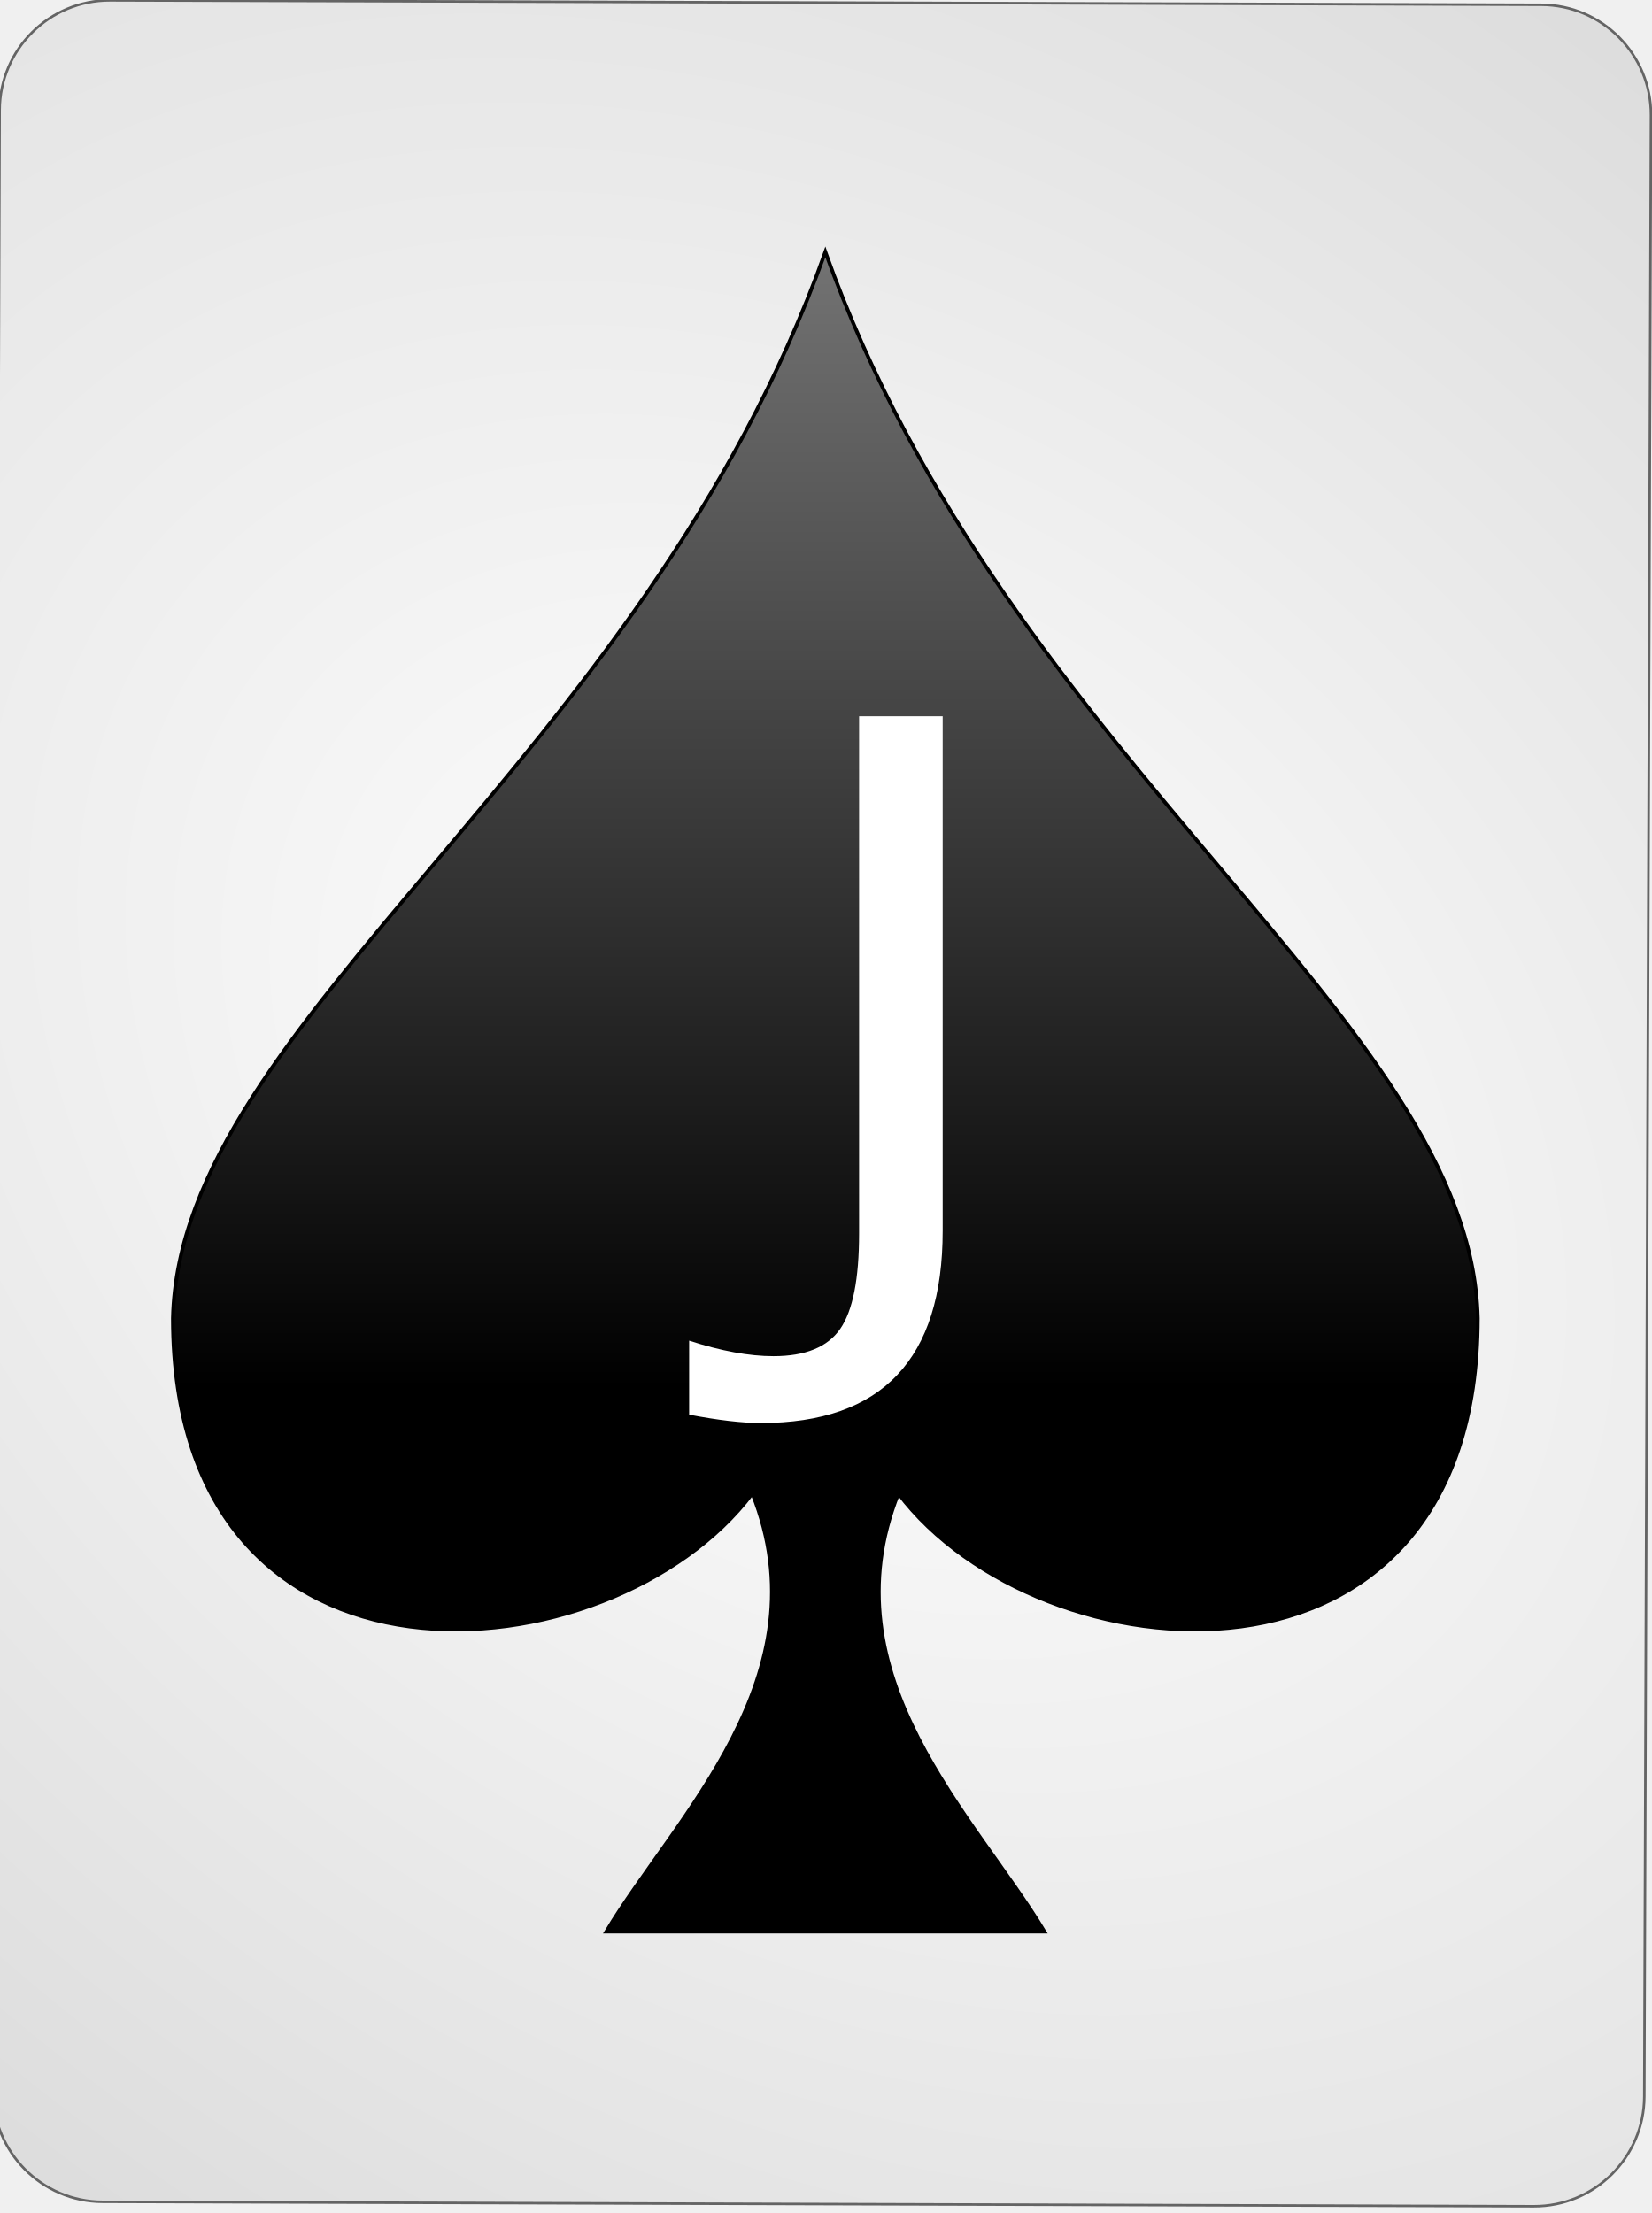
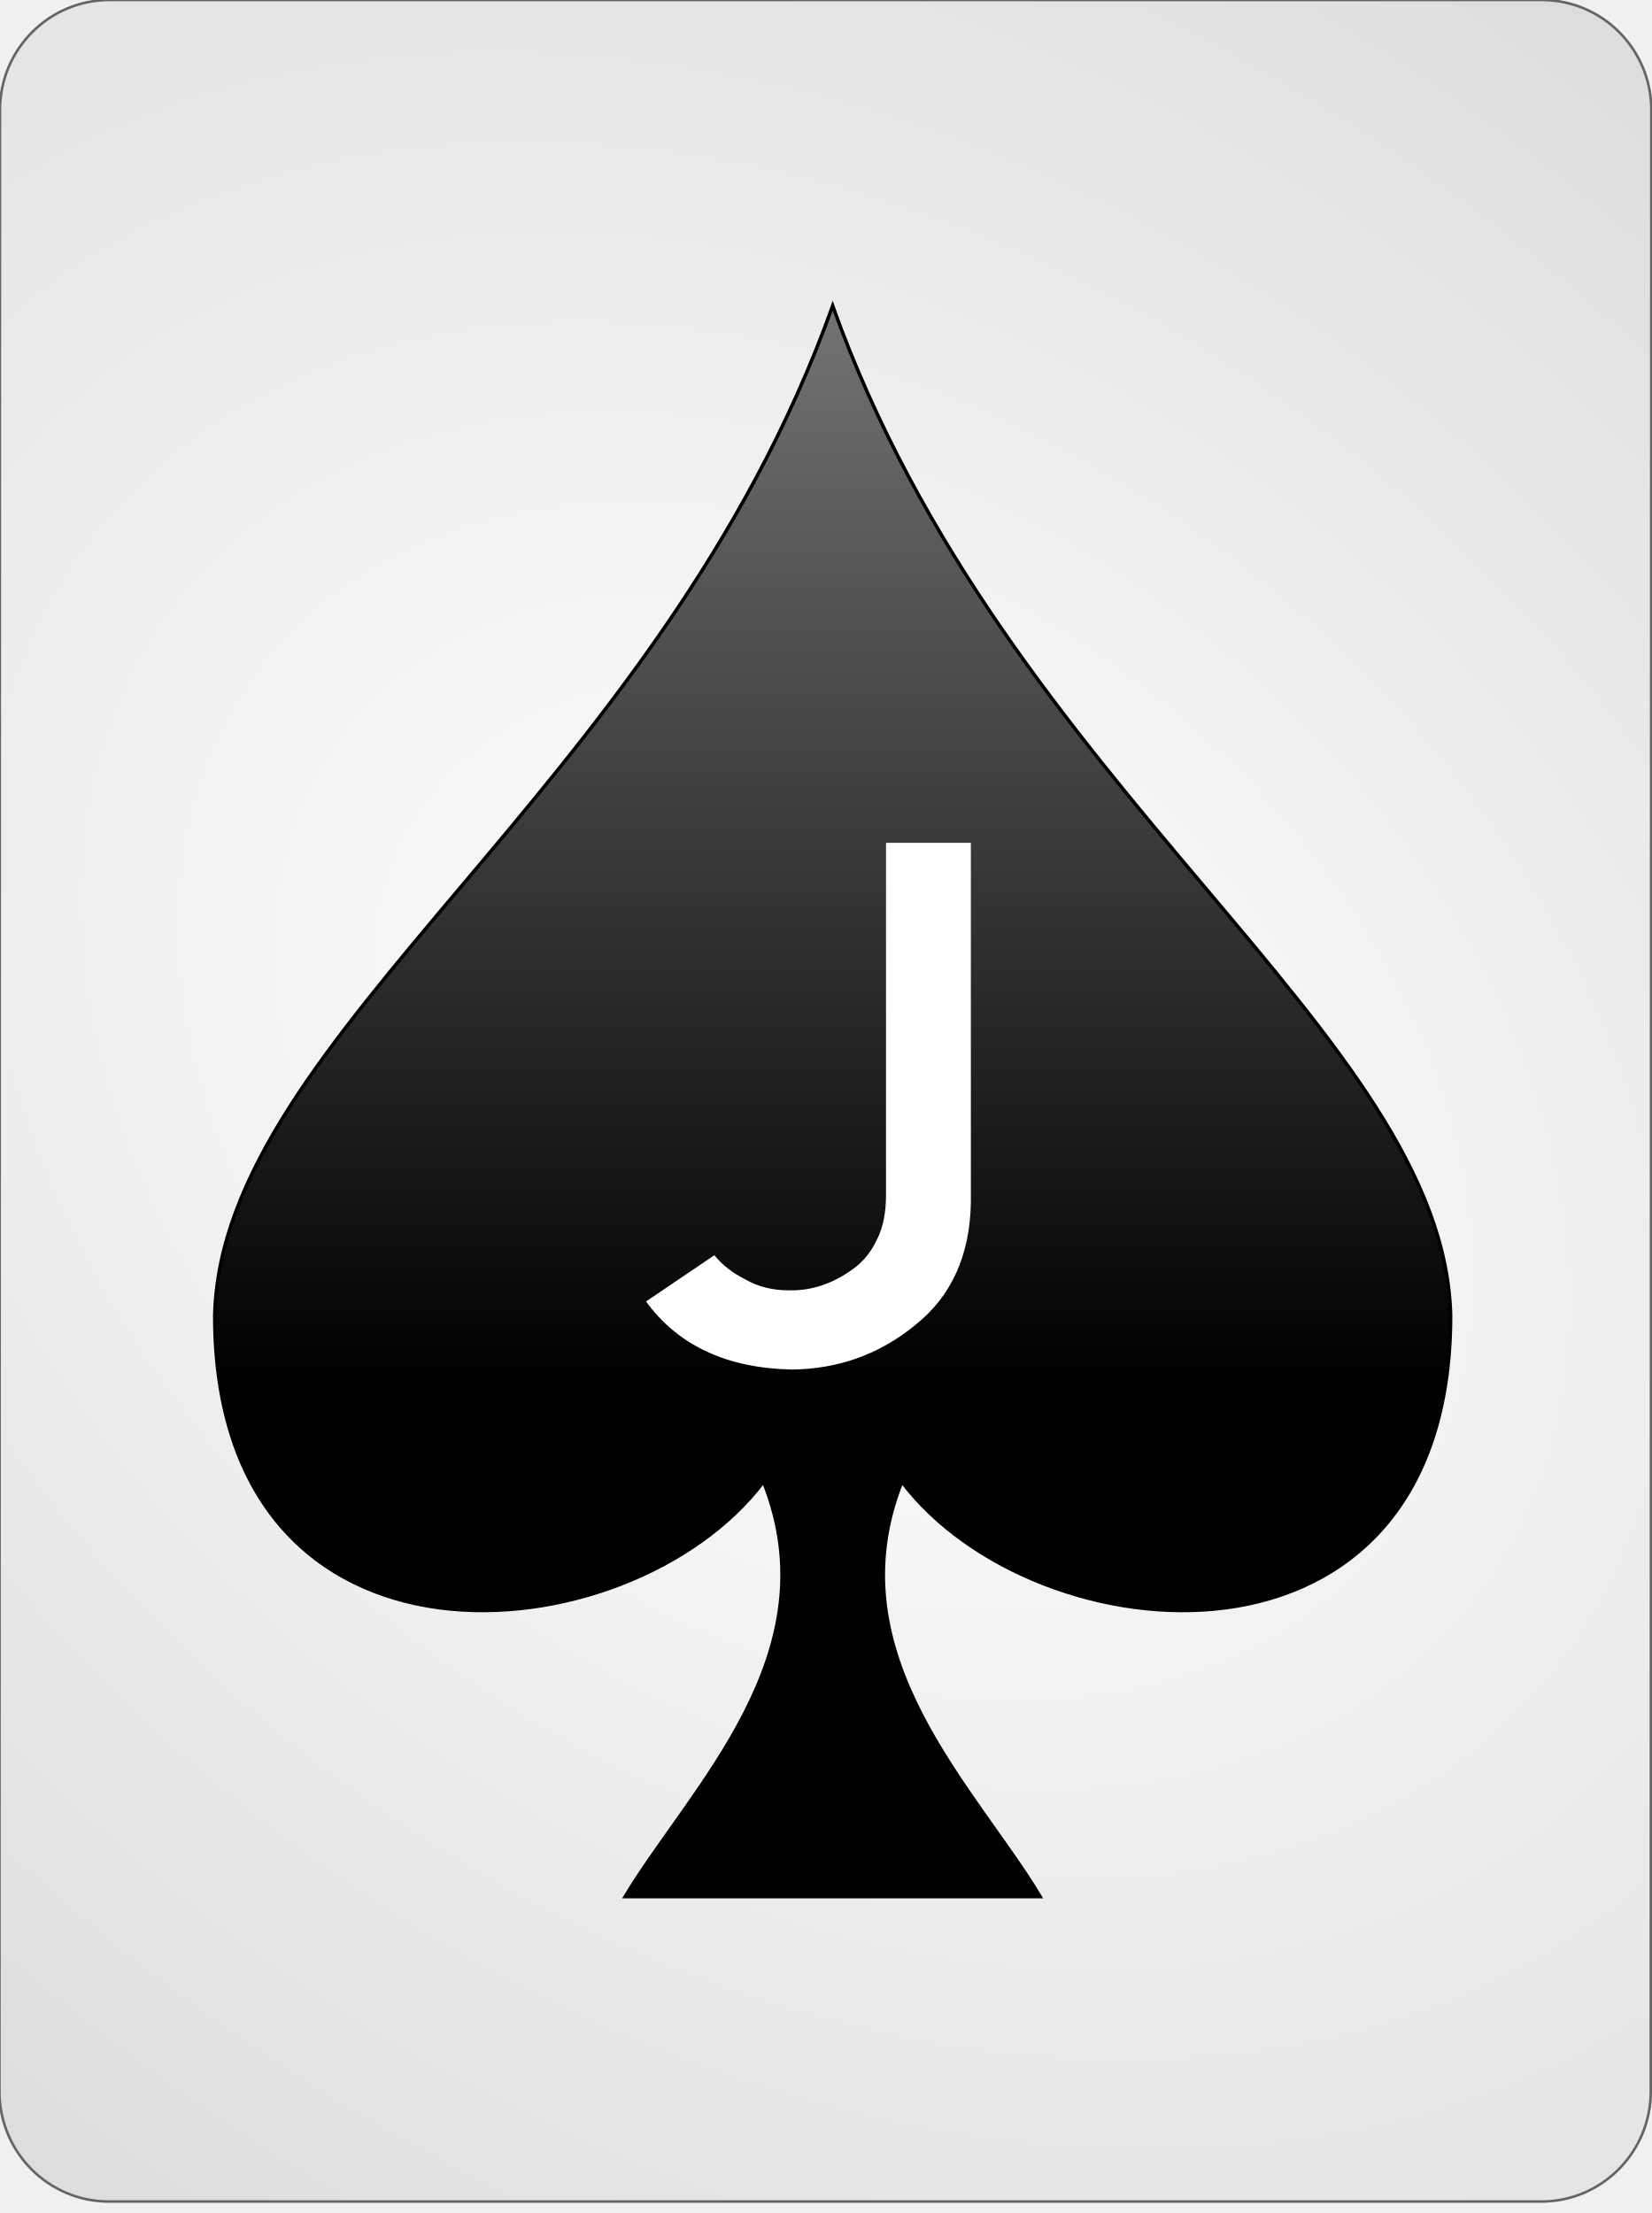
<svg xmlns="http://www.w3.org/2000/svg" width="100%" height="100%" viewBox="0 0 144 193" version="1.1" xml:space="preserve" style="fill-rule:evenodd;clip-rule:evenodd;">
-   <path id="Card-background" d="M143.967,10.046c0.018,-5.299 -4.269,-9.614 -9.568,-9.63l-124.799,-0.386c-5.298,-0.017 -9.615,4.272 -9.632,9.57l-0.583,172.799c-0.018,5.298 4.269,9.613 9.567,9.63l124.8,0.386c5.298,0.016 9.614,-4.272 9.632,-9.57l0.583,-172.799Z" style="fill:url(#_Radial1);stroke:#646464;stroke-width:0.22px;" />
-   <g id="Spades">
-     <path id="path7857" d="M71.97,21.973c-15.922,44.584 -56.293,66.971 -56.896,92.989c0,35.03 38.232,31.592 50.527,15.286c6.369,15.923 -6.731,28.203 -12.738,38.214l38.215,0c-6.007,-10.011 -19.108,-22.291 -12.738,-38.214c12.295,16.306 50.527,19.744 50.527,-15.286c-0.603,-26.018 -40.974,-48.405 -56.897,-92.989Z" style="fill:url(#_Linear2);stroke:#000;stroke-width:0.32px;" />
-   </g>
-   <g id="text4596">
-     <path d="M60.093,123.376l0,-6.456c2.777,0.903 5.23,1.354 7.358,1.354c2.777,0 4.715,-0.793 5.814,-2.378c1.099,-1.584 1.648,-4.355 1.648,-8.312l0,-45.12l7.289,0l0,44.877c0,11.176 -5.287,16.764 -15.861,16.764c-1.62,0 -3.702,-0.243 -6.248,-0.729Z" style="fill:url(#_Linear3);fill-rule:nonzero;" />
+   <path id="Card-background" d="M143.997,9.6c0.002,-5.298 -4.272,-9.6 -9.538,-9.6l-124.918,0c-5.266,0 -9.542,4.302 -9.544,9.6l-0.048,172.8c-0.001,5.298 4.273,9.6 9.539,9.6l124.917,0c5.266,0 9.543,-4.302 9.544,-9.6l0.048,-172.8Z" style="fill:url(#_Radial1);stroke:#646464;stroke-width:0.22px;" />
+   <path id="Spades" d="M72.61,26.672c-15.08,42.224 -53.316,63.427 -53.887,88.068c0,33.177 36.21,29.92 47.855,14.477c6.032,15.081 -6.376,26.712 -12.065,36.193l36.193,0c-5.689,-9.481 -18.096,-21.112 -12.064,-36.193c11.645,15.443 47.854,18.7 47.854,-14.477c-0.571,-24.641 -38.806,-45.844 -53.886,-88.068Z" style="fill:url(#_Linear2);stroke:#000;stroke-width:0.3px;" />
+   <g id="Center-Text" transform="matrix(0.233905,0,0,0.218311,72.7568,119.065)">
+     <path d="M-44.733,-43.945l-25.479,18.465c11.928,17.559 30.012,26.625 54.251,27.198c17.559,-0.191 32.971,-6.155 46.236,-17.893c13.36,-11.452 20.231,-27.675 20.613,-48.669l0,-143.86l-31.635,0l0,140.71c0,7.062 -1.098,12.931 -3.292,17.607c-2.1,4.867 -5.01,8.78 -8.732,11.738c-7.635,6.012 -15.651,8.923 -24.048,8.732c-6.299,0 -11.786,-1.479 -16.462,-4.438c-4.676,-2.481 -8.493,-5.678 -11.452,-9.59Z" style="fill:none;" />
+     <path d="M-44.733,-43.945l-25.479,18.465c11.928,17.559 30.012,26.625 54.251,27.198c17.559,-0.191 32.971,-6.155 46.236,-17.893c13.36,-11.452 20.231,-27.675 20.613,-48.669l0,-143.86l-31.635,0l0,140.71c0,7.062 -1.098,12.931 -3.292,17.607c-2.1,4.867 -5.01,8.78 -8.732,11.738c-7.635,6.012 -15.651,8.923 -24.048,8.732c-6.299,0 -11.786,-1.479 -16.462,-4.438c-4.676,-2.481 -8.493,-5.678 -11.452,-9.59Z" style="fill:#fff;fill-rule:nonzero;" />
  </g>
  <defs>
-     <radialGradient id="_Radial1" cx="0" cy="0" r="1" gradientUnits="userSpaceOnUse" gradientTransform="matrix(126.562,97.7279,-71.6611,95.2942,71.6758,96.2223)">
+     <radialGradient id="_Radial1" cx="0" cy="0" r="1" gradientUnits="userSpaceOnUse" gradientTransform="matrix(126.864,97.3356,-71.3658,95.5156,71.9734,96)">
      <stop offset="0%" style="stop-color:#fff;stop-opacity:1" />
      <stop offset="100%" style="stop-color:#dcdcdc;stop-opacity:1" />
    </radialGradient>
-     <linearGradient id="_Linear2" x1="0" y1="0" x2="1" y2="0" gradientUnits="userSpaceOnUse" gradientTransform="matrix(6.04491e-15,98.7208,-98.7208,6.04491e-15,71.9705,22.1327)">
+     <linearGradient id="_Linear2" x1="0" y1="0" x2="1" y2="0" gradientUnits="userSpaceOnUse" gradientTransform="matrix(5.72508e-15,93.4976,-93.4976,5.72508e-15,72.6098,26.8226)">
      <stop offset="0%" style="stop-color:#737373;stop-opacity:1" />
      <stop offset="100%" style="stop-color:#000;stop-opacity:1" />
    </linearGradient>
-     <linearGradient id="_Linear3" x1="0" y1="0" x2="1" y2="0" gradientUnits="userSpaceOnUse" gradientTransform="matrix(0.0999143,32.4153,-32.4153,0.0999143,133.891,192.546)">
-       <stop offset="0%" style="stop-color:#fff;stop-opacity:1" />
-       <stop offset="100%" style="stop-color:#dcdcdc;stop-opacity:1" />
-     </linearGradient>
  </defs>
</svg>
